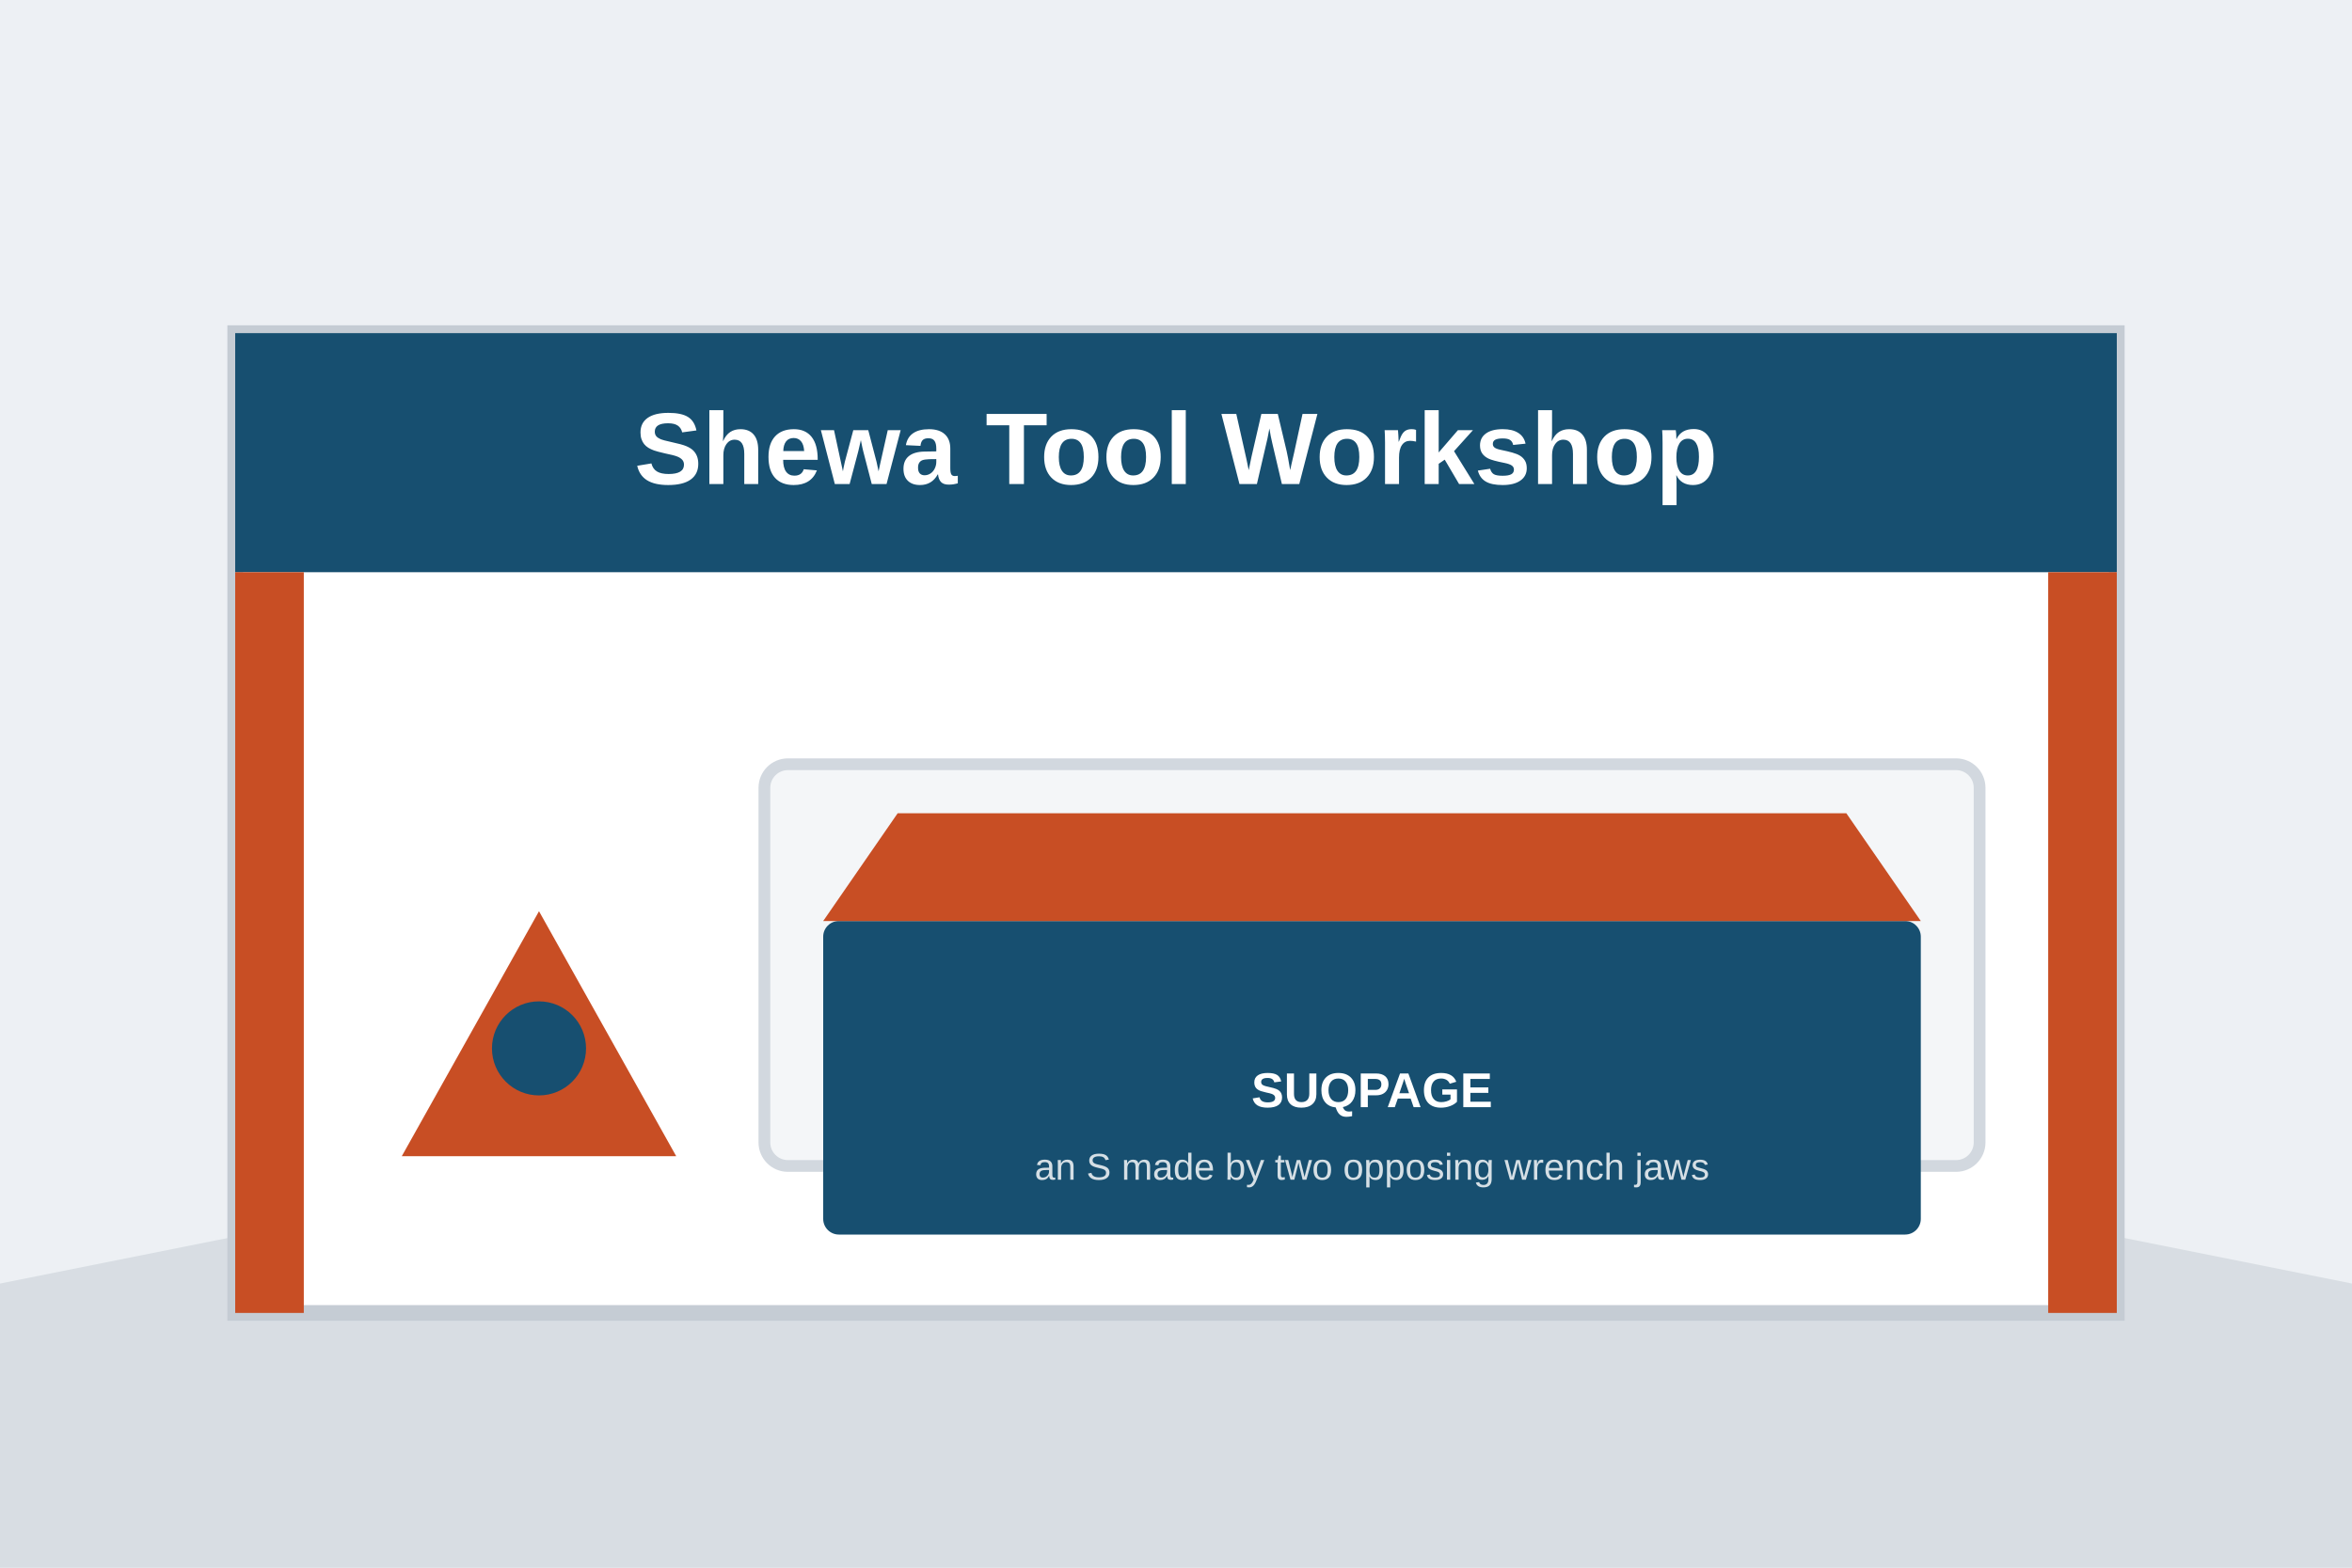
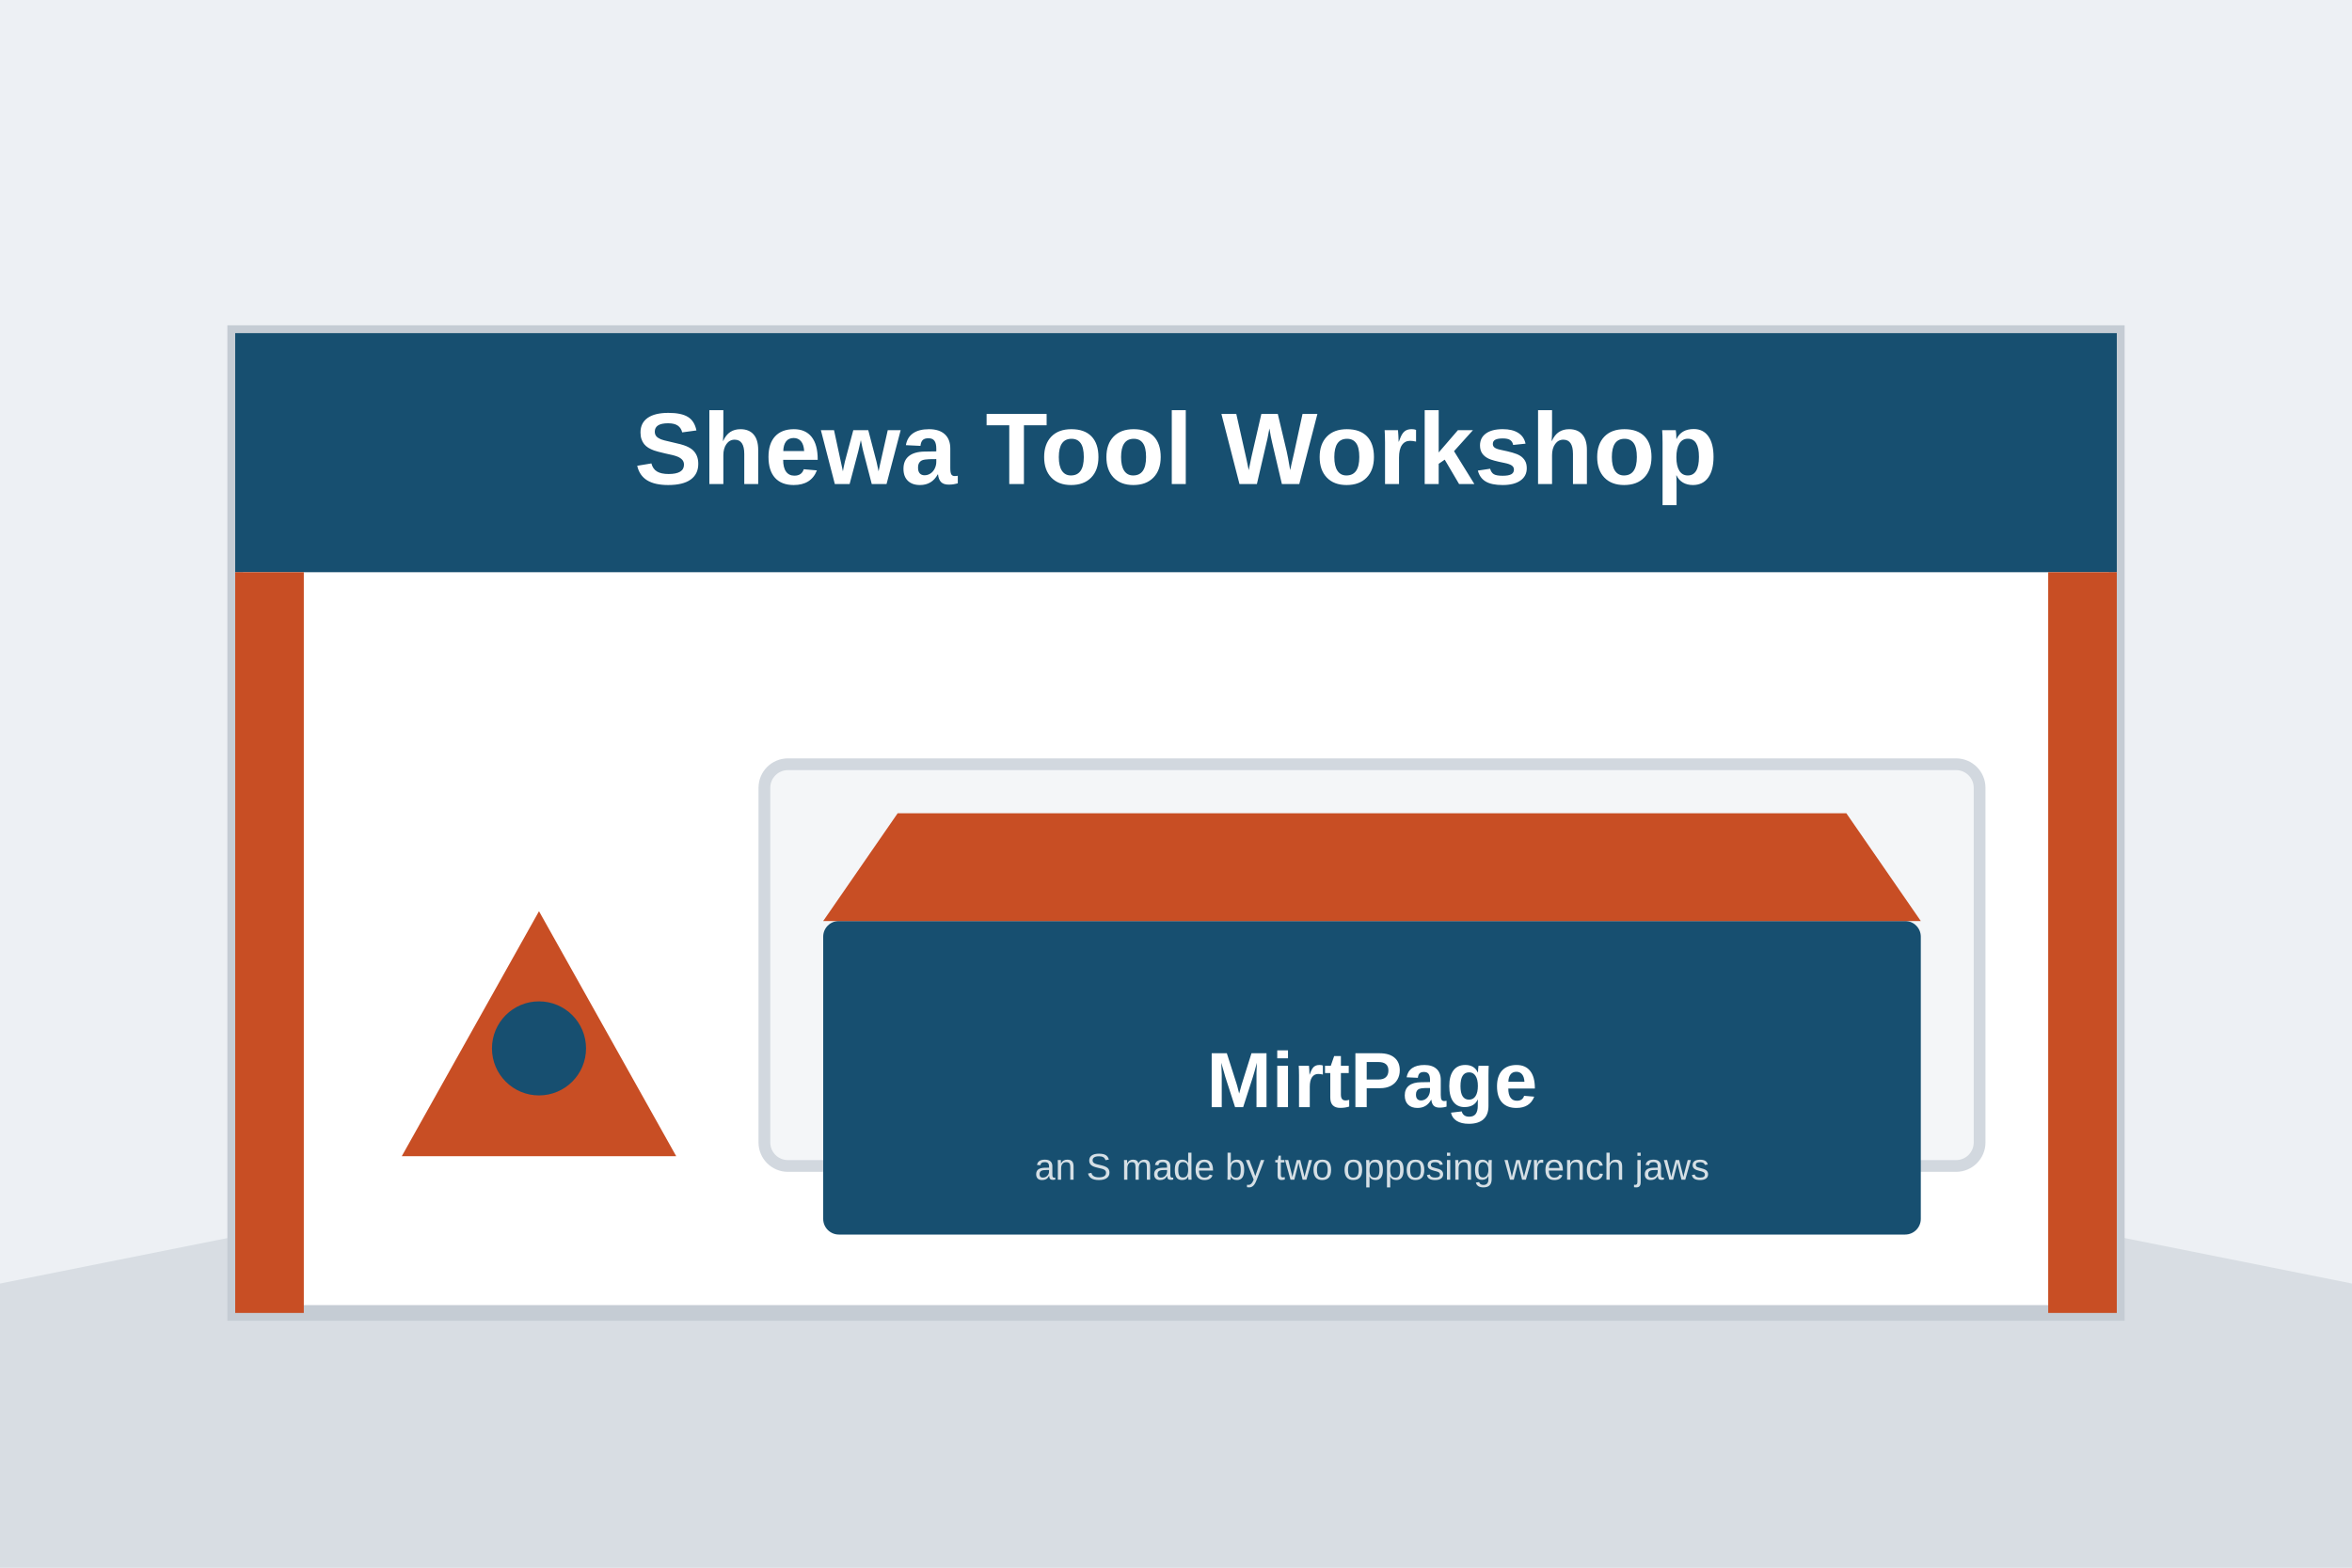
<svg xmlns="http://www.w3.org/2000/svg" viewBox="0 0 1200 800" role="img" aria-label="Illustrative booth for Shewa Tool Workshop">
  <rect width="1200" height="800" fill="#edf0f4" />
  <path d="M0 655L600 535l600 120v145H0z" fill="#d8dde3" />
  <path d="M120 170h960v500H120z" fill="#ffffff" stroke="#c5ccd4" stroke-width="8" />
  <path d="M120 170h960v122H120z" fill="#174f70" />
  <path d="M120 292h35v378h-35zM1045 292h35v378h-35z" fill="#c84e24" />
  <rect x="390" y="390" width="620" height="205" rx="12" fill="#f4f6f8" stroke="#d2d8df" stroke-width="6" />
  <rect x="420" y="470" width="560" height="160" rx="8" fill="#174f70" />
  <path d="M420 470h560l-38-55H458z" fill="#c84e24" />
  <path d="M205 590l70-125 70 125z" fill="#c84e24" />
  <circle cx="275" cy="535" r="24" fill="#174f70" />
  <text x="600" y="247" text-anchor="middle" font-family="Arial, Helvetica, sans-serif" font-size="52" font-weight="800" fill="#ffffff">Shewa Tool Workshop</text>
-   <text x="700" y="565" text-anchor="middle" font-family="Arial, Helvetica, sans-serif" font-size="25" font-weight="700" fill="#ffffff">SUQPAGE</text>
+   <text x="700" y="565" text-anchor="middle" font-family="Arial, Helvetica, sans-serif" font-size="40" font-weight="700" fill="#ffffff">MirtPage</text>
  <text x="700" y="602" text-anchor="middle" font-family="Arial, Helvetica, sans-serif" font-size="19" fill="#ffffff" opacity=".82">an S made by two opposing wrench jaws</text>
</svg>
